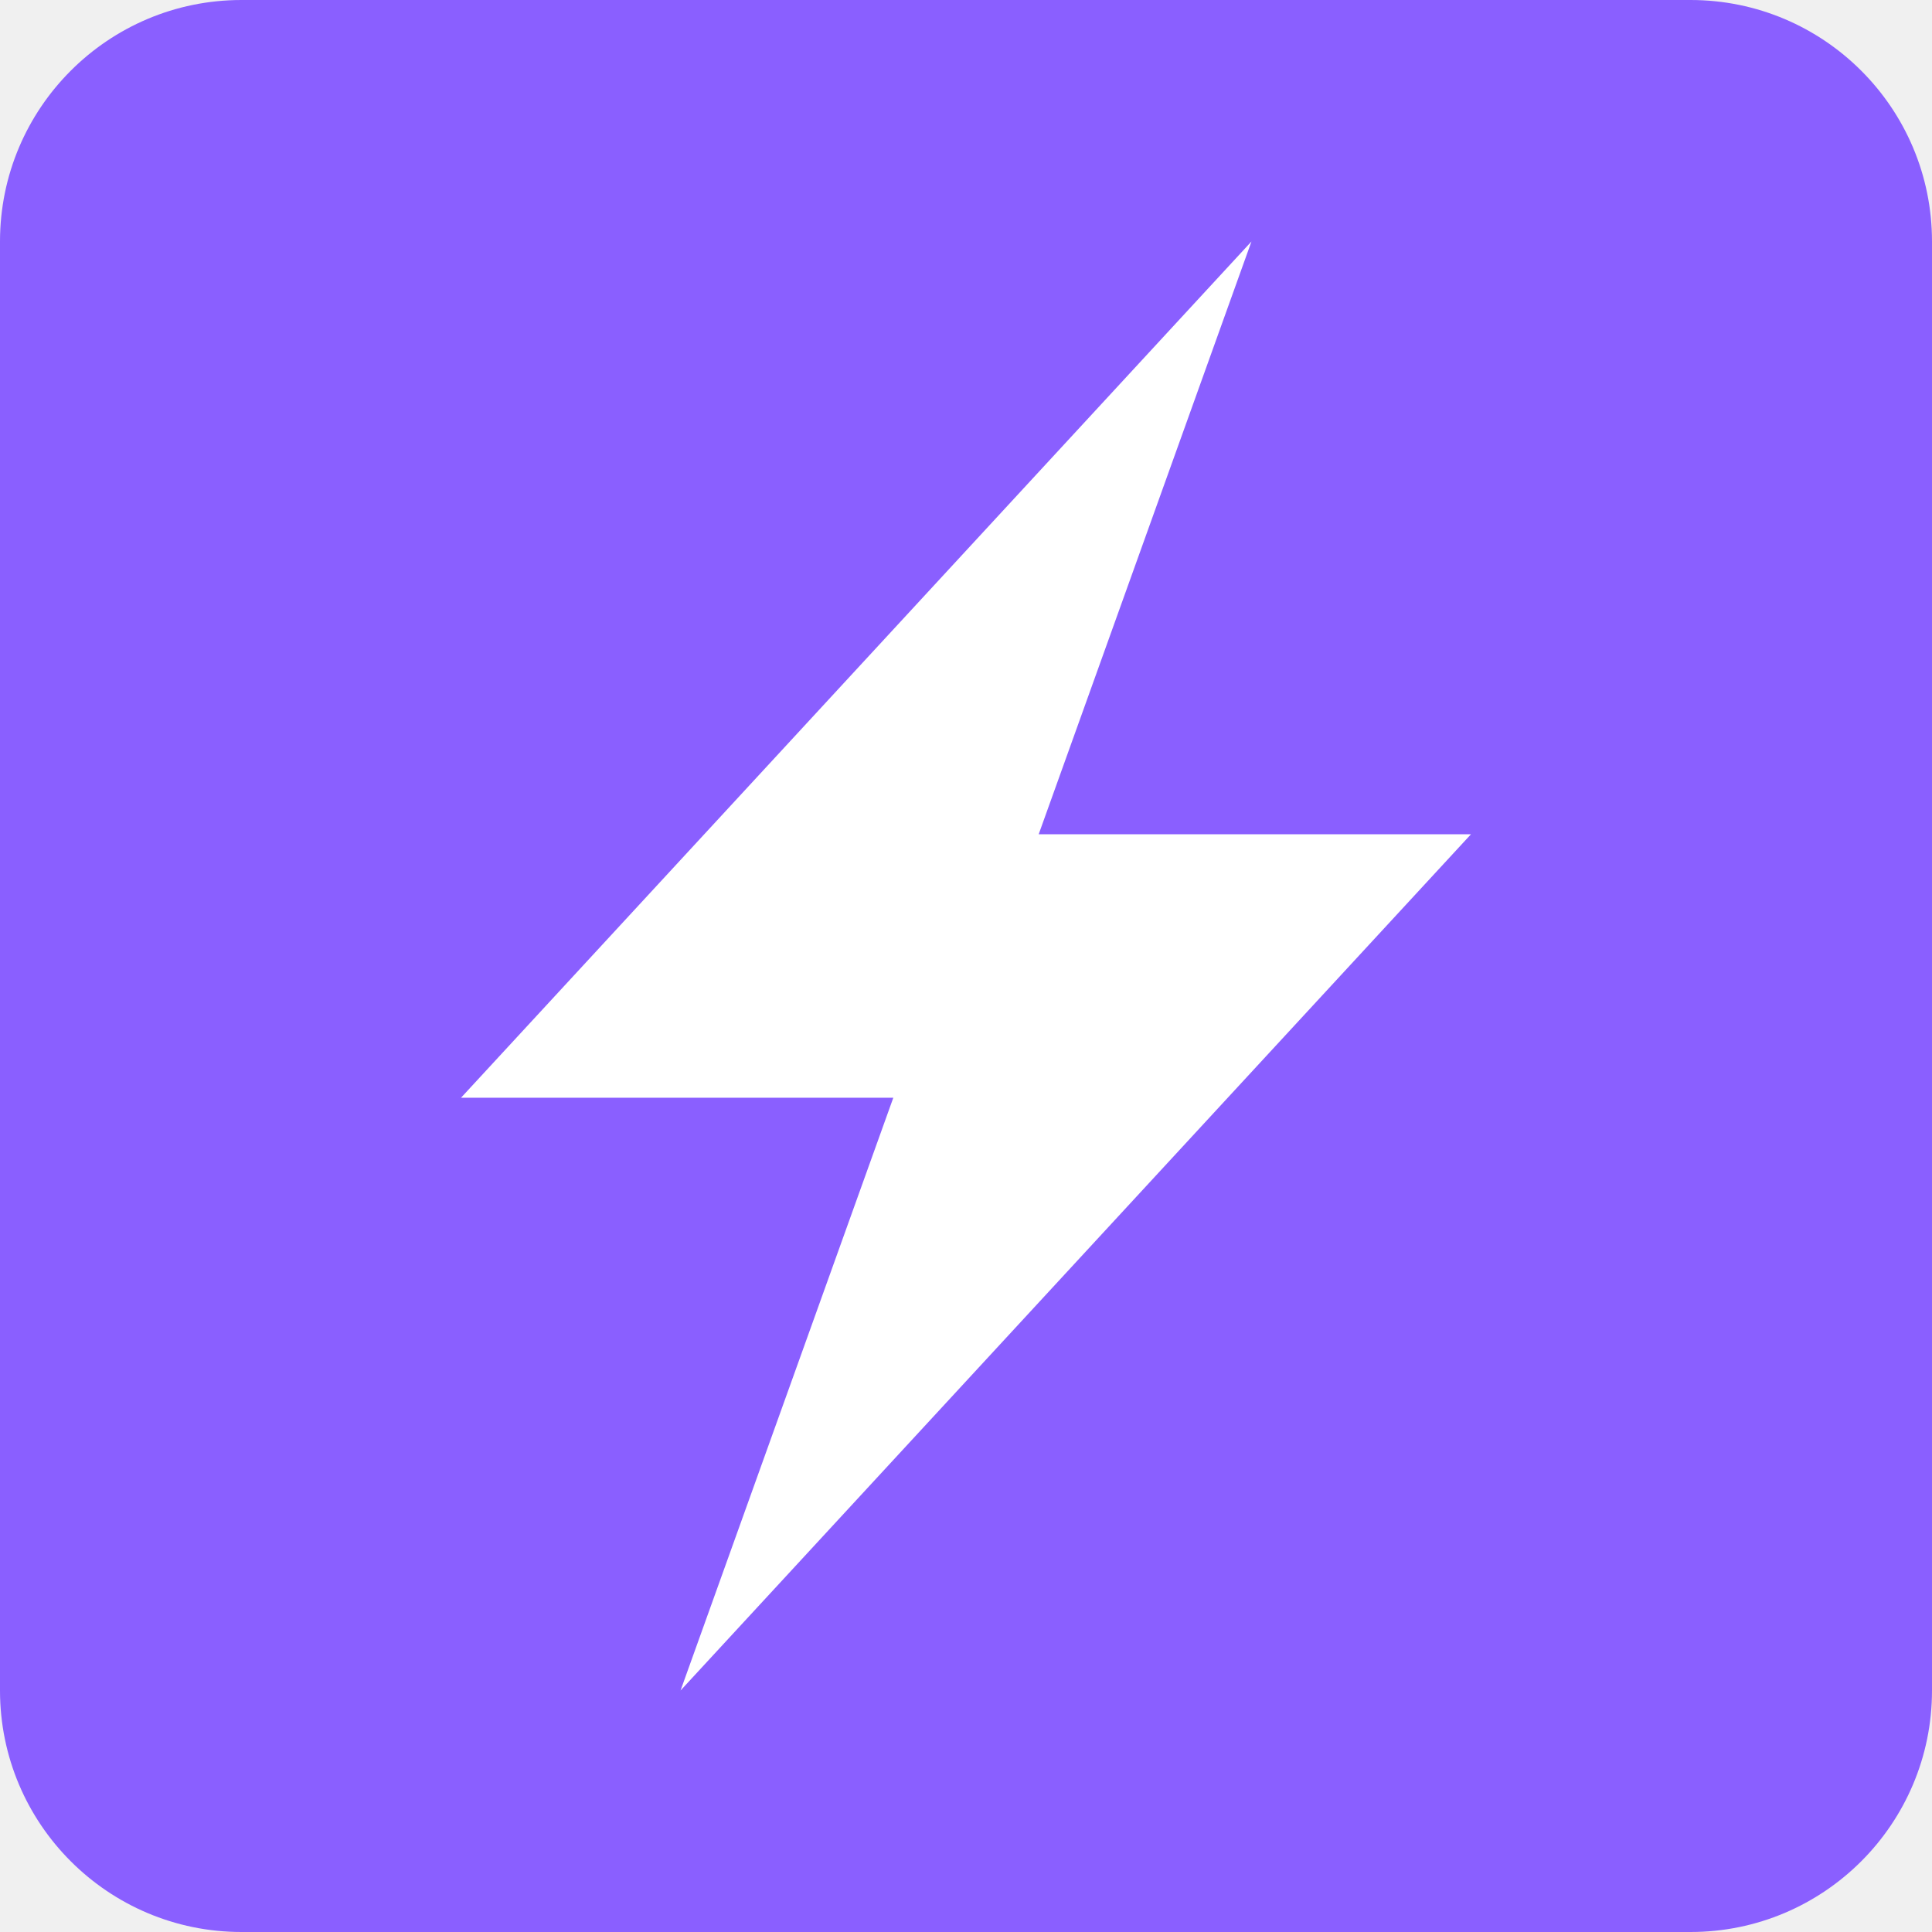
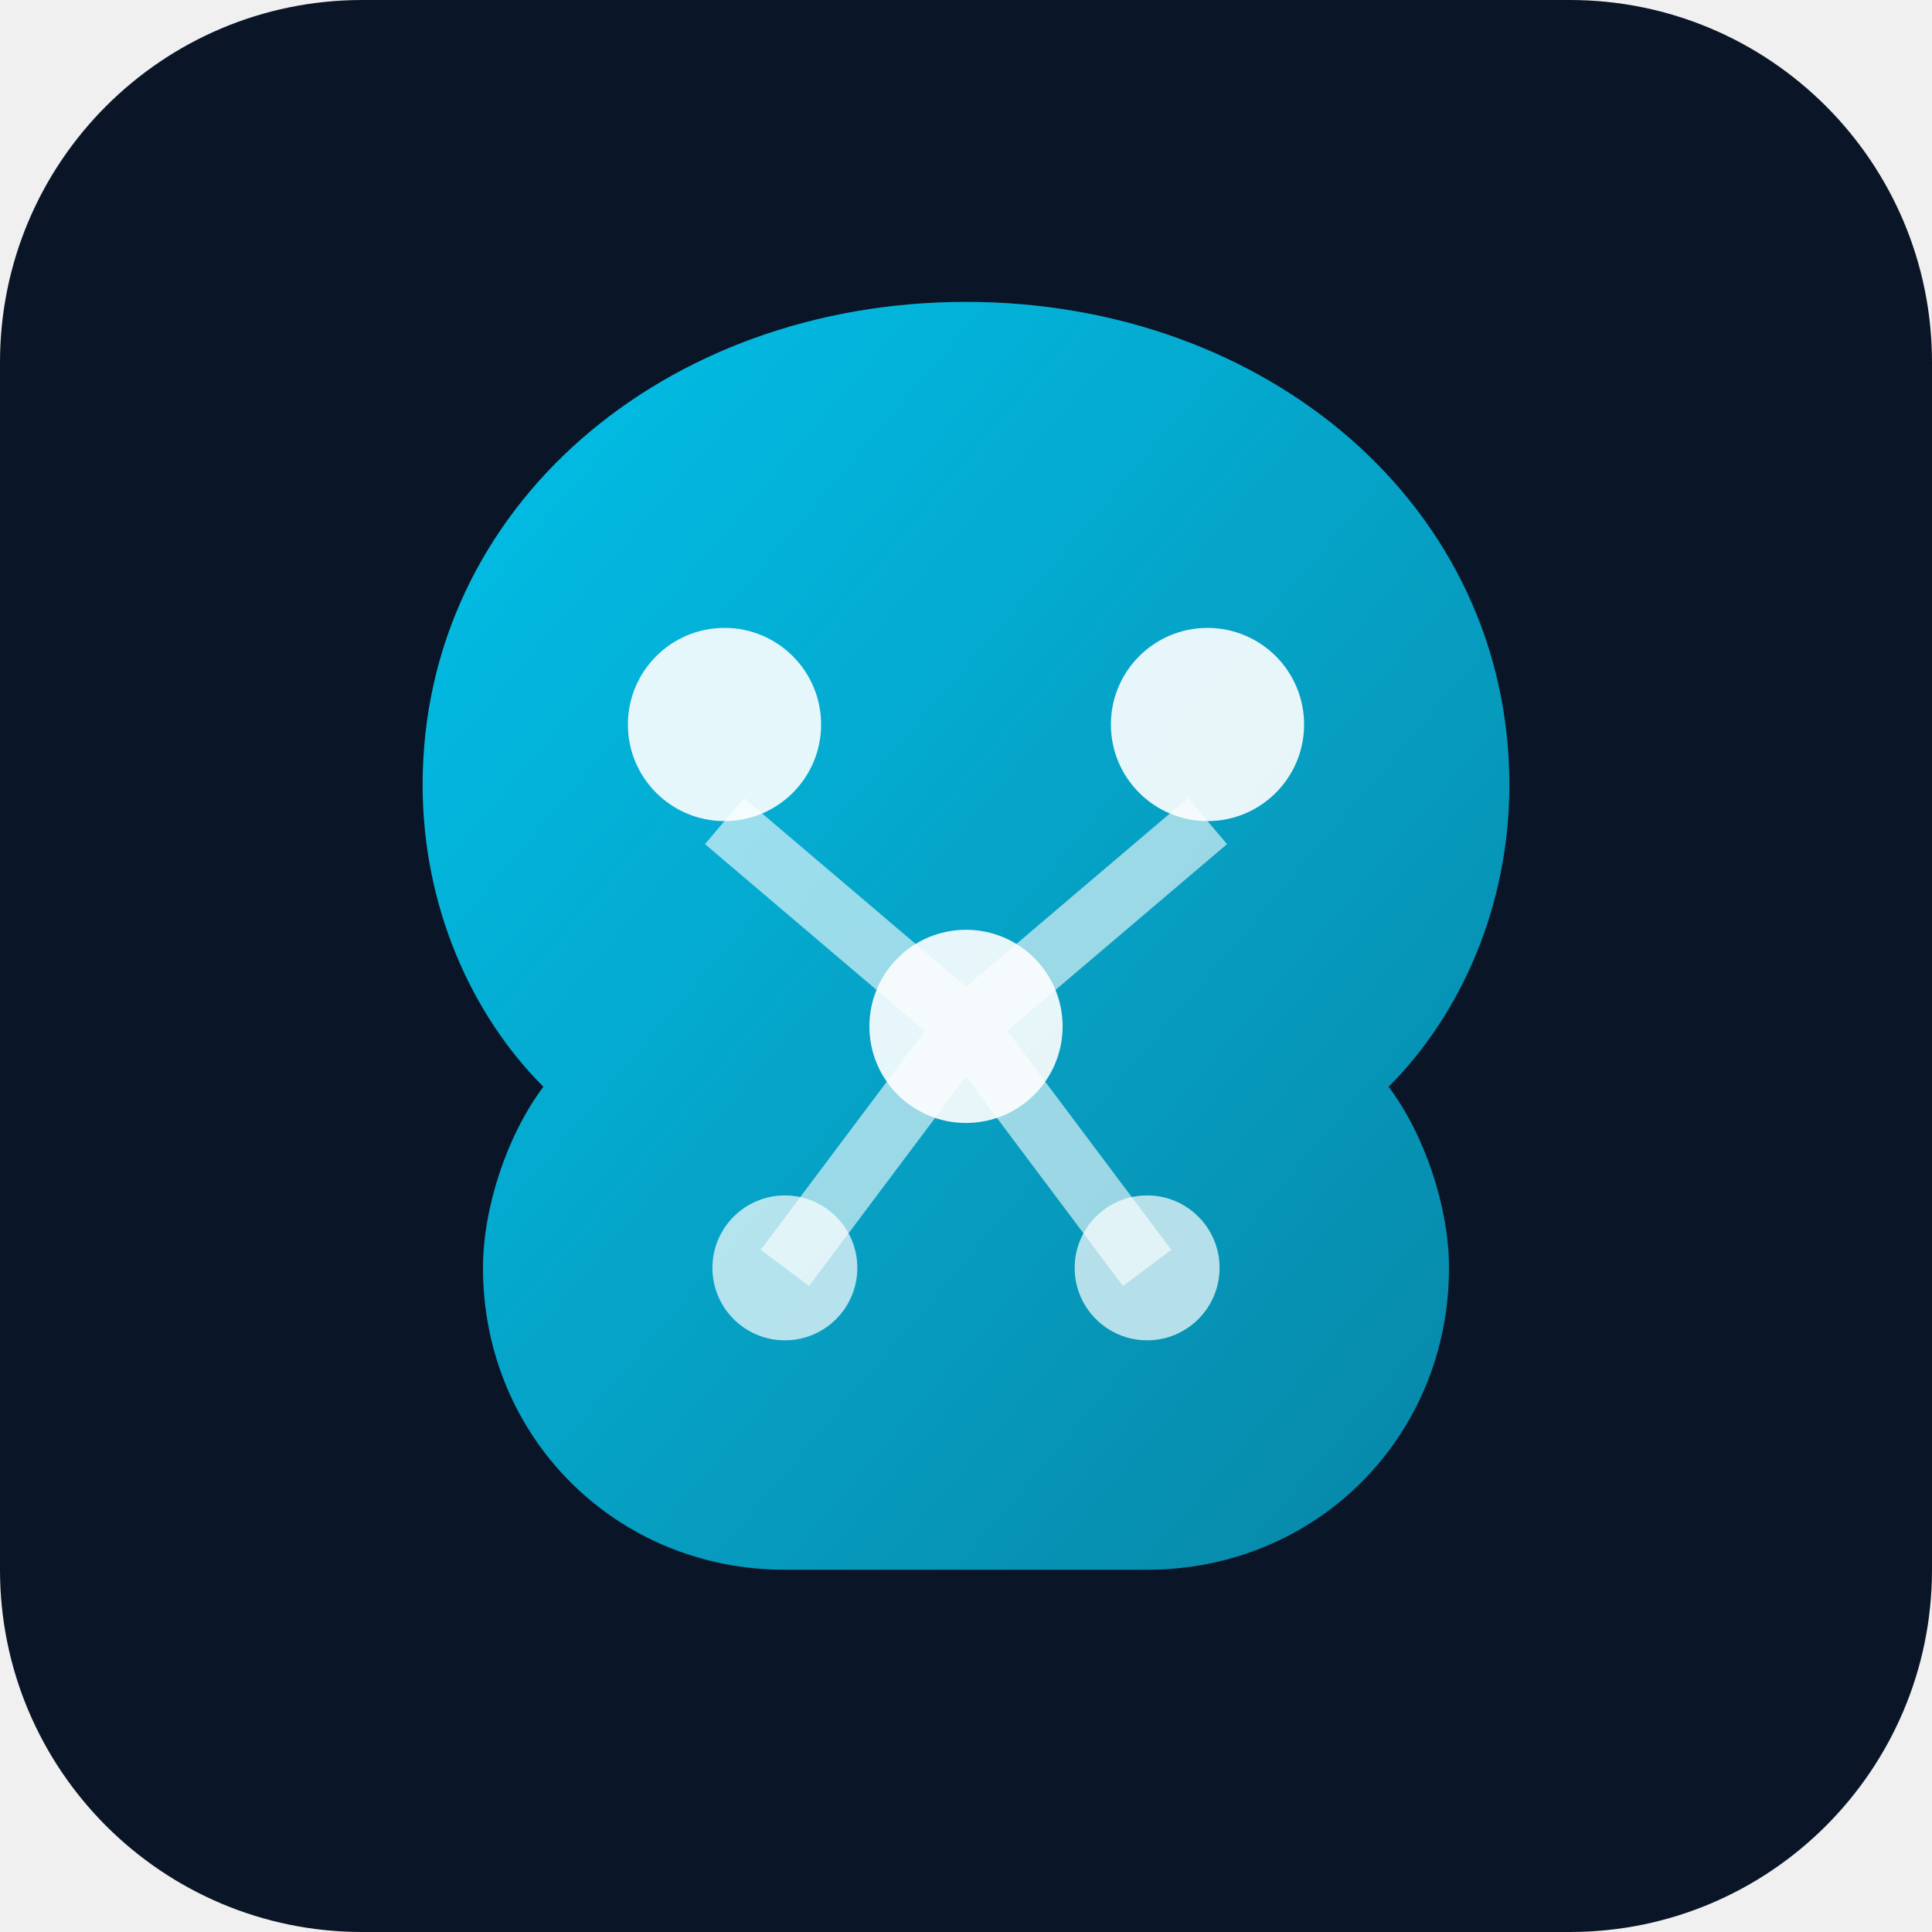
<svg xmlns="http://www.w3.org/2000/svg" viewBox="0 0 16 16" width="16" height="16">
-   <rect width="16" height="16" rx="2" fill="#8A5FFF" />
-   <path d="M7.398 9.091h-3.58L10.364 2 8.602 6.909h3.58L5.636 14l1.762-4.909Z" fill="#fff" />
+   <defs>
+     <linearGradient id="brainGrad" x1="0%" y1="0%" x2="100%" y2="100%">
+       <stop offset="0%" style="stop-color:#00d4ff;stop-opacity:1" />
+       <stop offset="100%" style="stop-color:#0891b2;stop-opacity:1" />
+     </linearGradient>
+   </defs>
+   <rect width="16" height="16" rx="3" fill="#0a1628" />
+   <path d="M8 2.5C5.5 2.5 3.5 4.2 3.5 6.5c0 1 .4 1.9 1 2.5-.3.4-.5 1-.5 1.5 0 1.4 1.1 2.5 2.5 2.5h3c1.4 0 2.5-1.1 2.5-2.5 0-.5-.2-1.1-.5-1.5.6-.6 1-1.5 1-2.5 0-2.3-2-4-4.5-4z" fill="url(#brainGrad)" opacity="0.9" />
+   <circle cx="6" cy="6" r="0.8" fill="#fff" opacity="0.9" />
+   <circle cx="10" cy="6" r="0.8" fill="#fff" opacity="0.9" />
+   <circle cx="8" cy="8.5" r="0.8" fill="#fff" opacity="0.9" />
+   <circle cx="6.5" cy="10.5" r="0.6" fill="#fff" opacity="0.7" />
+   <circle cx="9.5" cy="10.5" r="0.6" fill="#fff" opacity="0.7" />
+   <path d="M6 6.8L8 8.5M10 6.8L8 8.5M6.5 10.5L8 8.5M9.5 10.5L8 8.5" stroke="#fff" stroke-width="0.5" opacity="0.6" />
</svg>
